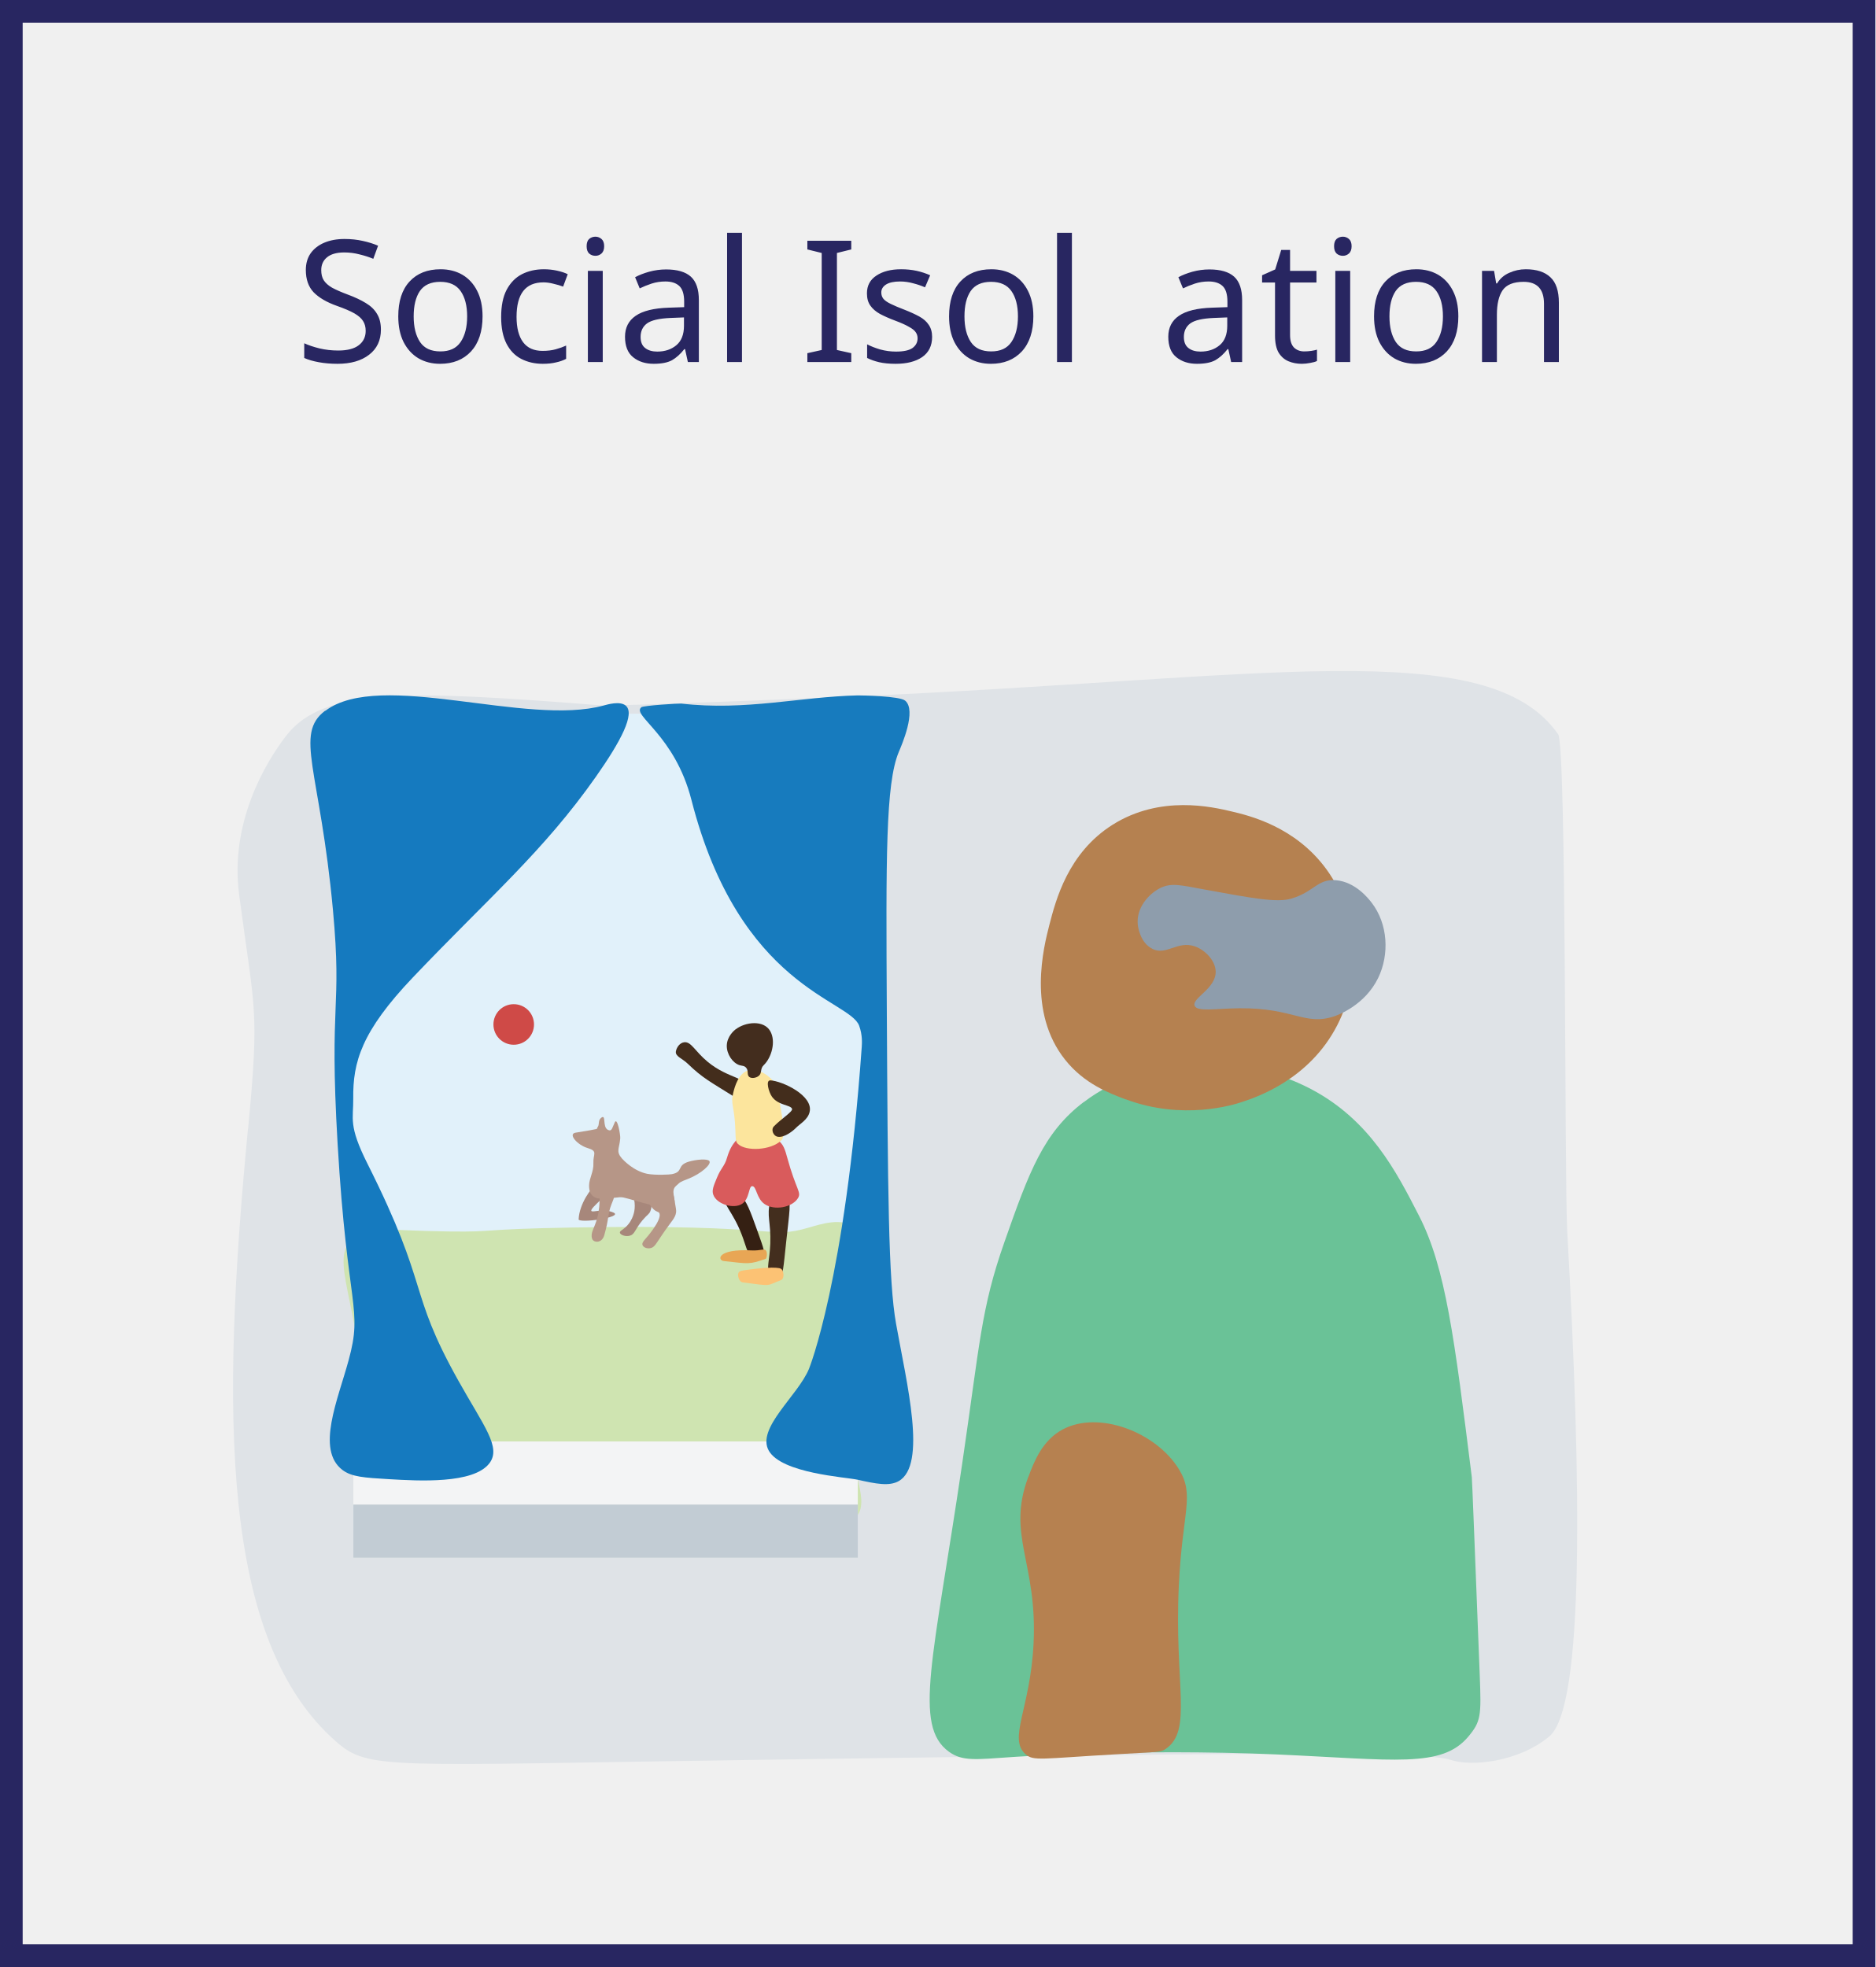
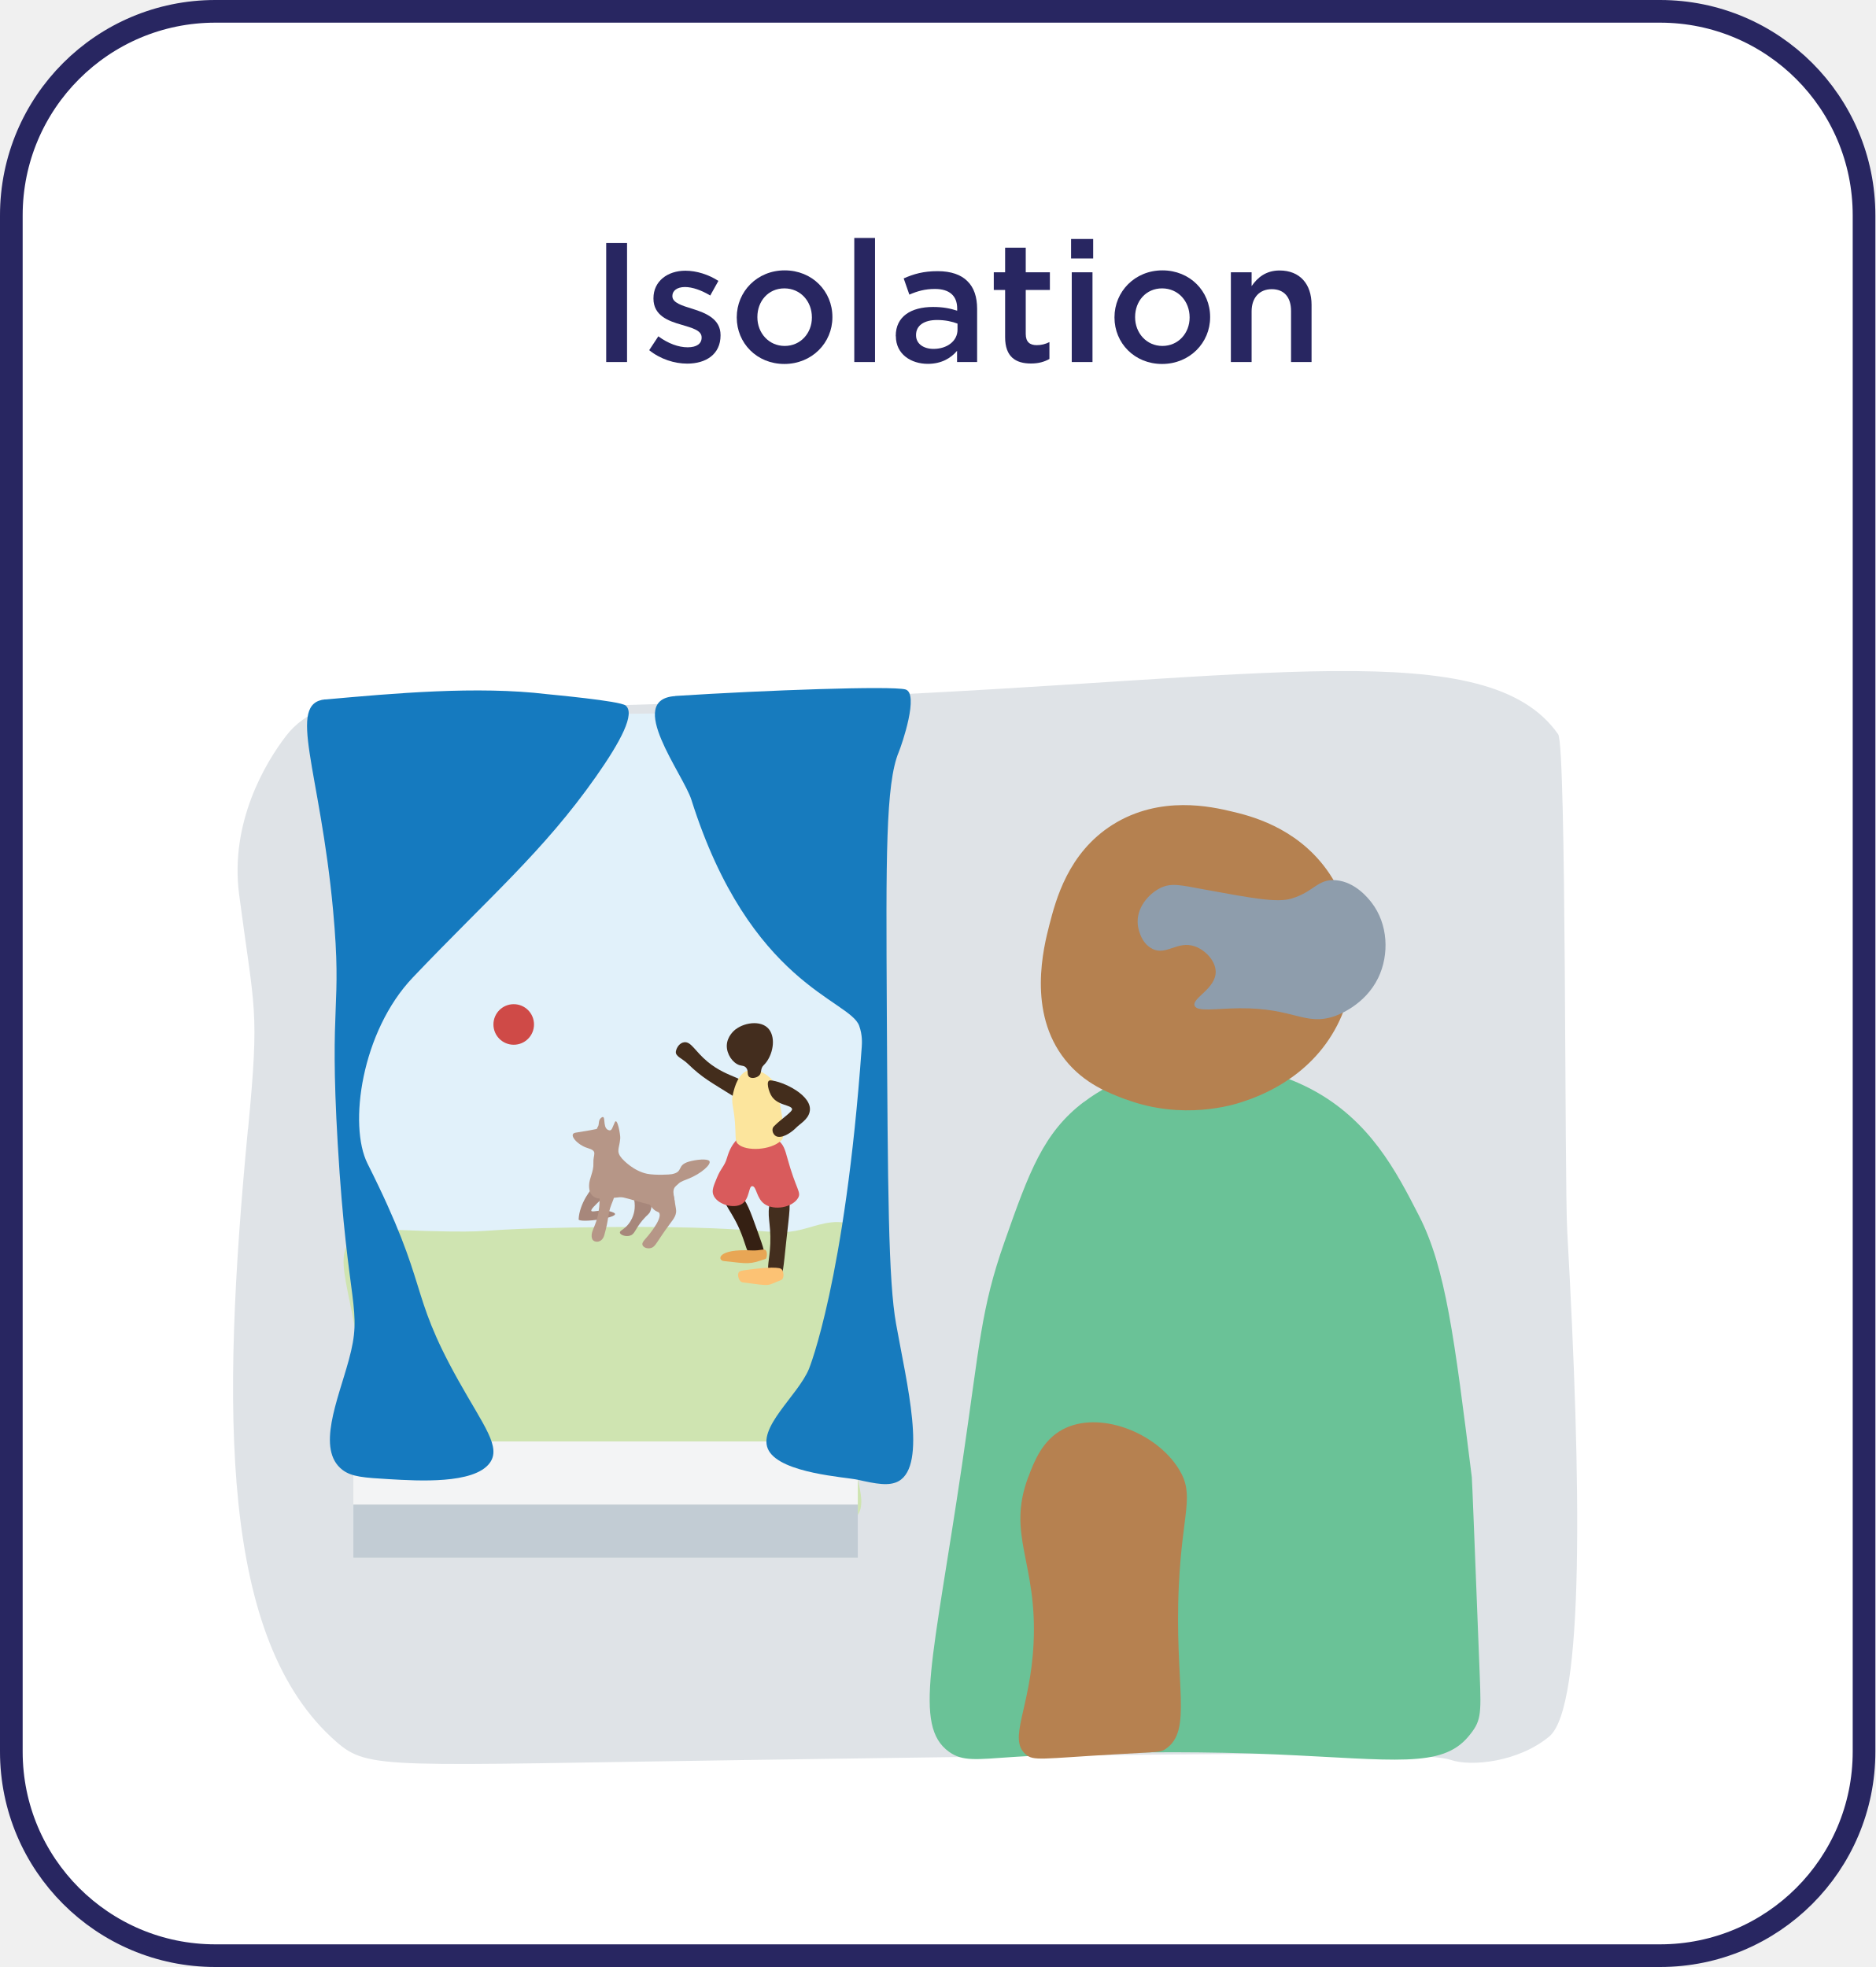
- <svg xmlns="http://www.w3.org/2000/svg" id="Cards" viewBox="0 0 165.48 173.59">
+ <svg xmlns="http://www.w3.org/2000/svg" id="Layer_2" data-name="Layer 2" viewBox="0 0 165.48 173.59">
  <defs>
    <style>
      .cls-1 {
-         fill: none;
+         fill: #fff;
        stroke: #282661;
        stroke-miterlimit: 10;
        stroke-width: 2px;
      }

      .cls-2 {
-         fill: #282661;
-         font-family: Gotham-Medium, Gotham;
-         font-size: 15px;
-         font-weight: 500;
+         fill: #f3f4f5;
+       }
+ 
+       .cls-2, .cls-3, .cls-4, .cls-5, .cls-6, .cls-7, .cls-8, .cls-9, .cls-10, .cls-11, .cls-12, .cls-13, .cls-14, .cls-15, .cls-16, .cls-17, .cls-18, .cls-19, .cls-20, .cls-21, .cls-22, .cls-23, .cls-24 {
+         stroke-width: 0px;
      }

      .cls-3 {
-         fill: #f3f4f5;
-       }
- 
-       .cls-3, .cls-4, .cls-5, .cls-6, .cls-7, .cls-8, .cls-9, .cls-10, .cls-11, .cls-12, .cls-13, .cls-14, .cls-15, .cls-16, .cls-17, .cls-18, .cls-19, .cls-20, .cls-21, .cls-22, .cls-23, .cls-24 {
-         stroke-width: 0px;
+         fill: #282661;
      }

      .cls-4 {
        fill: #352013;
      }

      .cls-5 {
        fill: #432d1c;
      }

      .cls-6 {
        fill: #432d1e;
      }

      .cls-7 {
        fill: #432e1e;
      }

      .cls-8 {
        fill: #177bbe;
      }

      .cls-9 {
        fill: #157abf;
      }

      .cls-10 {
        fill: #cfe4b1;
      }

      .cls-11 {
        fill: #dfe3e7;
      }

      .cls-12 {
        fill: #d95b5c;
      }

      .cls-13 {
        fill: #e1f1fa;
      }

      .cls-14 {
        fill: #a7877b;
      }

      .cls-15 {
        fill: #cf4a47;
      }

      .cls-16 {
        fill: #c2ccd4;
      }

      .cls-17 {
        fill: #b68150;
      }

      .cls-18 {
        fill: #b69687;
      }

      .cls-19 {
        fill: #b58150;
      }

      .cls-20 {
        fill: #8e9dac;
      }

      .cls-21 {
        fill: #6ac297;
      }

      .cls-22 {
        fill: #fce59d;
      }

      .cls-23 {
        fill: #fcc274;
      }

      .cls-24 {
        fill: #e8a655;
      }
- 
-       .cls-25 {
-         letter-spacing: 0em;
-       }
    </style>
  </defs>
-   <path class="cls-11" d="m21.89,99.62c1.03-10.75.57-10.32-.79-20.68-.83-6.34,2.3-11.61,4.16-14.02,3.3-4.27,10.84-4.02,28.01-2.65,0,0,5.23-.09,22.07-.81,36.09-1.55,55.95-5.53,62.15,3.34.74,1.06.55,39.36.8,43.85,1.25,22.32,1.53,42.01-1.59,44.6-2.72,2.26-6.89,2.68-8.7,2.06-2.44-.84-22.06-.56-61.29,0-32.63.46-34.16.93-37.05-1.61-10.22-8.95-10.17-29.04-7.78-54.08Z" />
-   <path class="cls-21" d="m95.62,97.26c-3.54,2.69-4.81,6.14-6.99,12.35-2.08,5.92-2.16,8.91-3.73,19.58-2.54,17.24-4.35,23.1-1.17,25.4,1.2.87,2.38.69,5.59.47,0,0,10.9-.77,23.3-.23,10.42.46,14.58,1.24,16.94-1.57,1.12-1.34,1.15-1.82,1.01-5.42-.45-11.49-.67-17.24-.7-17.48-1.54-12.32-2.31-18.49-4.66-23.07-2-3.9-4.32-8.44-9.55-11.19-6.05-3.17-14.42-3.11-20.04,1.17Z" />
-   <path class="cls-17" d="m90.73,130.35c-1.93,5.17.82,7.52.47,14.68-.28,5.79-2.28,8.39-.7,9.79.69.61,1.38.38,7.92,0,3.8-.22,3.98-.16,4.43-.47,2.43-1.64.75-5.69,1.17-14.45.31-6.55,1.43-7.93,0-10.25-2-3.25-7.05-5.21-10.25-3.5-1.79.96-2.51,2.8-3.03,4.19Z" />
-   <path class="cls-19" d="m99.35,97.03c-1.49-.56-3.67-1.38-5.36-3.5-3.37-4.22-1.89-9.97-1.4-11.89.57-2.2,1.64-6.37,5.59-8.86,4.22-2.65,8.79-1.57,10.49-1.17,1.57.37,5.64,1.34,8.39,5.13,2.89,4,3.12,9.49.93,13.75-2.47,4.8-7.13,6.34-8.39,6.76-.78.26-5.23,1.65-10.25-.23Z" />
-   <path class="cls-20" d="m101.68,83.74c1.25.61,2.21-.74,3.73-.23.94.32,1.83,1.27,1.86,2.21.05,1.52-2.11,2.36-1.86,3.03.21.57,1.88.25,3.96.23,4.84-.04,5.77,1.59,8.39.7.28-.1,2.67-.95,3.85-3.38,1-2.07.87-4.76-.58-6.64-.28-.36-1.42-1.83-3.15-1.98-1.63-.14-1.94,1.05-3.96,1.63-1.25.36-3.41-.03-7.69-.82-2.1-.39-2.89-.59-3.85-.12-1.02.51-2.15,1.76-1.98,3.26.01.11.19,1.57,1.28,2.1Z" />
-   <path class="cls-13" d="m33.05,113.69c4.16,3.9,8.61-.17,25.29.7,9.67.5,15.94,2.28,18.18-1.05.84-1.25.55-2.39.35-6.29-.1-1.88.21,3,.23-13.75.04-28.07-.83-27.06-.35-28.69.13-.43.58-1.82-.09-2.58-.81-.92-2.82-.35-3.41-.2-6.97,1.79-34.96,1.26-41.13.12-.41-.08-1.65-.33-2.45.35-1.4,1.18-.49,4.36-.23,5.36.84,3.2-1.26-1.97.98,28.2,1.2,16.13,1.76,17.01,2.63,17.83Z" />
-   <path class="cls-10" d="m31.2,109.18c1.18-1.07,2.32-.58,8.49-.5,4.25.05,2.33-.2,10.84-.35,18.68-.33,17.18,1.07,20.86,0,1.04-.3,2.9-.92,4.08,0,1.17.91.84,2.69.58,6.64-.58,8.77-.87,13.16-.35,15.61.23,1.1.6,2.41-.12,3.26-1.21,1.44-4.57.4-6.06,0-8.54-2.29-14.35.81-30.41-.47-1.1-.09-3.41-.3-5.01-1.98-1.6-1.67-1.67-3.94-1.75-5.48-.6-11.42-3.45-14.66-1.15-16.75Z" />
-   <polygon class="cls-3" points="31.18 135.12 31.18 127.21 75.69 127.21 75.69 135.36 31.18 135.12" />
-   <rect class="cls-16" x="31.18" y="132.78" width="44.51" height="4.68" />
-   <path class="cls-9" d="m28.71,62.73c4.83-3.66,17.77,1.41,24.56-.47.33-.09,1.42-.41,1.93,0,.87.7-.4,3.13-2.62,6.29-4.64,6.6-9.41,10.63-16.15,17.71-4.54,4.77-5.3,7.48-5.26,10.68.02,1.82-.45,2.36,1.25,5.75,5.58,11.11,3.51,11.07,8,19.11,2.28,4.08,3.84,5.93,2.76,7.34-1.41,1.84-6.27,1.55-8.83,1.4-2.22-.13-3.33-.2-4.14-.82-2.34-1.79-.4-6.18.55-9.67,1.28-4.67-.11-4.44-.97-19.11-.76-13.01.41-11.65-.41-20.62-1.15-12.42-3.44-15.51-.69-17.6Z" />
-   <path class="cls-8" d="m56.58,62.42c.18-.16,3.37-.35,3.53-.33,5.67.66,10.57-.61,15.58-.72.33,0,3.72.05,4.19.47,1.01.88-.31,3.9-.58,4.54-1.16,2.79-1.12,9.4-1.05,22.61.09,16.02.13,24.03.82,27.85.95,5.31,2.74,12.44.23,13.87-.85.48-2.04.23-3.61-.12-1.1-.24-6.7-.56-7.85-2.56-1.13-1.98,2.56-4.85,3.54-7.22,0,0,3.19-7.77,4.66-28.43.02-.32.07-1.04-.23-1.86-.84-2.31-10.56-3.35-14.8-19.93-1.47-5.74-5.27-7.44-4.43-8.16Z" />
-   <g>
-     <path class="cls-14" d="m55.87,105.6s.02.05.02.06c.11.27.14.68.11,1-.01.14-.09.98-.78,1.62-.3.28-.55.36-.52.51.03.19.5.37.88.26.44-.12.42-.53,1.12-1.37.45-.53.57-.5.69-.8.24-.58,0-1.2-.33-1.58-.11-.12-.5-.57-.83-.46-.26.08-.44.48-.36.77Z" />
-     <path class="cls-18" d="m57.19,105.12c-.29.65.18,1.32.49,1.61.3.27.47.18.52.39.15.61-1.11,2.06-1.23,2.19-.14.16-.3.33-.29.5.02.26.43.44.79.32.3-.1.42-.37.93-1.12.89-1.32,1.19-1.49,1.26-2.04.02-.14-.03-.4-.12-.93-.11-.62-.16-.94-.31-1.16-.09-.14-.42-.62-1.01-.53-.38.06-.84.34-1.03.77Z" />
-     <path class="cls-14" d="m51.05,107.59c-.02.41,4.02-.17,3.08-.58s-1.86.04-1.95-.15c-.13-.27,1.68-1.52,1.63-2.11-.02-.25-1.06-.07-1.27-.05-.36.04-1.43,1.59-1.48,2.89Z" />
-     <path class="cls-18" d="m53.15,104.86c-.41.23-.07,1.17-.44,2.59-.26.99-.64,1.32-.46,1.88.11.33.85.44,1.07-.32.44-1.54.28-1.8.62-2.69.16-.43.29-.61.21-.87-.12-.41-.67-.77-1-.59Z" />
-     <path class="cls-18" d="m52.73,99.5c-.15.16.39.08-1.94.46-.7.11.15,1.09,1.07,1.36.93.28.46.52.5,1.33.04.75-.38,1.35-.38,1.97-.02,1.91,2.23.88,3.03,1.06,1,.22,3.7,1.2,4.35.73.47-.34-.28-1.25.28-1.74.42-.37.29-.33,1.09-.64,1.15-.45,2.08-1.3,1.86-1.57-.17-.22-1.13-.14-1.82.06-1.09.33-.43.89-1.48,1.1-.17.04-1.45.11-2.18-.03-1.18-.24-2.07-1.17-2.23-1.35-.56-.65-.22-.87-.15-1.79.02-.3-.26-1.88-.48-1.41-.26.55-.26.84-.61.67-.52-.25-.11-1.48-.62-1.04-.28.25-.09.61-.32.84Z" />
+   <g id="Cards_Updated_Copy_Outlined_" data-name="Cards (Updated | Copy Outlined)">
+     <g>
+       <rect id="Border" class="cls-1" x="1" y="1" width="163.48" height="171.59" rx="18" ry="18" />
+       <path class="cls-11" d="m21.89,99.62c1.03-10.75.57-10.32-.79-20.68-.83-6.34,2.3-11.61,4.16-14.02,3.3-4.27,10.84-4.02,28.01-2.65,0,0,5.23-.09,22.07-.81,36.09-1.55,55.95-5.53,62.15,3.34.74,1.06.55,39.36.8,43.85,1.25,22.32,1.53,42.01-1.59,44.6-2.72,2.26-6.89,2.68-8.7,2.06-2.44-.84-22.06-.56-61.29,0-32.63.46-34.16.93-37.05-1.61-10.22-8.95-10.17-29.04-7.78-54.08Z" />
+       <path class="cls-21" d="m95.62,97.26c-3.54,2.69-4.81,6.14-6.99,12.35-2.08,5.92-2.16,8.91-3.73,19.58-2.54,17.24-4.35,23.1-1.17,25.4,1.2.87,2.38.69,5.59.47,0,0,10.9-.77,23.3-.23,10.42.46,14.58,1.24,16.94-1.57,1.12-1.34,1.15-1.82,1.01-5.42-.45-11.49-.67-17.24-.7-17.48-1.54-12.32-2.31-18.49-4.66-23.07-2-3.9-4.32-8.44-9.55-11.19-6.05-3.17-14.42-3.11-20.04,1.17Z" />
+       <path class="cls-17" d="m90.73,130.35c-1.93,5.17.82,7.52.47,14.68-.28,5.79-2.28,8.39-.7,9.79.69.61,1.38.38,7.92,0,3.8-.22,3.98-.16,4.43-.47,2.43-1.64.75-5.69,1.17-14.45.31-6.55,1.43-7.93,0-10.25-2-3.25-7.05-5.21-10.25-3.5-1.79.96-2.51,2.8-3.03,4.19Z" />
+       <path class="cls-19" d="m99.35,97.03c-1.49-.56-3.67-1.38-5.36-3.5-3.37-4.22-1.89-9.97-1.4-11.89.57-2.2,1.64-6.37,5.59-8.86,4.22-2.65,8.79-1.57,10.49-1.17,1.57.37,5.64,1.34,8.39,5.13,2.89,4,3.12,9.49.93,13.75-2.47,4.8-7.13,6.34-8.39,6.76-.78.26-5.23,1.65-10.25-.23Z" />
+       <path class="cls-20" d="m101.68,83.74c1.25.61,2.21-.74,3.73-.23.94.32,1.83,1.27,1.86,2.21.05,1.52-2.11,2.36-1.86,3.03.21.57,1.88.25,3.96.23,4.84-.04,5.77,1.59,8.39.7.28-.1,2.67-.95,3.85-3.38,1-2.07.87-4.76-.58-6.64-.28-.36-1.42-1.83-3.15-1.98-1.63-.14-1.94,1.05-3.96,1.63-1.25.36-3.41-.03-7.69-.82-2.1-.39-2.89-.59-3.85-.12-1.02.51-2.15,1.76-1.98,3.26.01.11.19,1.57,1.28,2.1Z" />
+       <path class="cls-13" d="m33.05,113.69c4.16,3.9,8.61-.17,25.29.7,9.67.5,15.94,2.28,18.18-1.05.84-1.25.55-2.39.35-6.29-.1-1.88.21,3,.23-13.75.04-28.07-.83-27.06-.35-28.69.13-.43.58-1.82-.09-2.58-.81-.92-2.82-.35-3.41-.2-6.97,1.79-34.96,1.26-41.13.12-.41-.08-1.65-.33-2.45.35-1.4,1.18-.49,4.36-.23,5.36.84,3.2-1.26-1.97.98,28.2,1.2,16.13,1.76,17.01,2.63,17.83Z" />
+       <path class="cls-10" d="m31.2,109.18c1.18-1.07,2.32-.58,8.49-.5,4.25.05,2.33-.2,10.84-.35,18.68-.33,17.18,1.07,20.86,0,1.04-.3,2.9-.92,4.08,0,1.17.91.84,2.69.58,6.64-.58,8.77-.87,13.16-.35,15.61.23,1.1.6,2.41-.12,3.26-1.21,1.44-4.57.4-6.06,0-8.54-2.29-14.35.81-30.41-.47-1.1-.09-3.41-.3-5.01-1.98-1.6-1.67-1.67-3.94-1.75-5.48-.6-11.42-3.45-14.66-1.15-16.75Z" />
+       <polygon class="cls-2" points="31.18 135.12 31.18 127.21 75.69 127.21 75.69 135.36 31.18 135.12" />
+       <rect class="cls-16" x="31.18" y="132.78" width="44.51" height="4.68" />
+       <path class="cls-9" d="m28.71,61.73c5.99-.54,13.41-1.21,19.56-.47.34.04,6.42.59,6.93,1,.87.7-.4,3.13-2.62,6.29-4.64,6.6-9.41,10.63-16.15,17.71-4.54,4.77-5.7,13.04-4,16.43,5.58,11.11,3.51,11.07,8,19.11,2.28,4.08,3.84,5.93,2.76,7.34-1.41,1.84-6.27,1.55-8.83,1.4-2.22-.13-3.33-.2-4.14-.82-2.34-1.79-.4-6.18.55-9.67,1.28-4.67-.11-4.44-.97-19.11-.76-13.01.41-11.65-.41-20.62-1.15-12.42-4.13-18.28-.69-18.6Z" />
+       <path class="cls-8" d="m59.58,61.42c8.09-.52,19.04-.9,20.3-.58s-.31,4.9-.58,5.54c-1.16,2.79-1.12,9.4-1.05,22.61.09,16.02.13,24.03.82,27.85.95,5.31,2.74,12.44.23,13.87-.85.48-2.04.23-3.61-.12-1.1-.24-6.7-.56-7.85-2.56-1.13-1.98,2.56-4.85,3.54-7.22,0,0,3.19-7.77,4.66-28.43.02-.32.07-1.04-.23-1.86-.84-2.31-9.64-3.61-14.8-19.93-.73-2.3-5.88-8.87-1.43-9.16Z" />
+       <g>
+         <path class="cls-14" d="m55.87,105.6s.02.05.02.06c.11.27.14.68.11,1-.01.14-.09.98-.78,1.62-.3.28-.55.36-.52.51.03.19.5.37.88.26.44-.12.42-.53,1.12-1.37.45-.53.57-.5.69-.8.24-.58,0-1.2-.33-1.58-.11-.12-.5-.57-.83-.46-.26.08-.44.48-.36.77Z" />
+         <path class="cls-18" d="m57.19,105.12c-.29.65.18,1.32.49,1.61.3.27.47.18.52.39.15.61-1.11,2.06-1.23,2.19-.14.16-.3.33-.29.5.02.26.43.44.79.32.3-.1.42-.37.93-1.12.89-1.32,1.19-1.49,1.26-2.04.02-.14-.03-.4-.12-.93-.11-.62-.16-.94-.31-1.16-.09-.14-.42-.62-1.01-.53-.38.06-.84.34-1.03.77Z" />
+         <path class="cls-14" d="m51.05,107.59c-.02.41,4.02-.17,3.08-.58s-1.86.04-1.95-.15c-.13-.27,1.68-1.52,1.63-2.11-.02-.25-1.06-.07-1.27-.05-.36.04-1.43,1.59-1.48,2.89Z" />
+         <path class="cls-18" d="m53.15,104.86c-.41.23-.07,1.17-.44,2.59-.26.99-.64,1.32-.46,1.88.11.33.85.44,1.07-.32.44-1.54.28-1.8.62-2.69.16-.43.29-.61.21-.87-.12-.41-.67-.77-1-.59Z" />
+         <path class="cls-18" d="m52.73,99.5c-.15.16.39.08-1.94.46-.7.11.15,1.09,1.07,1.36.93.28.46.52.5,1.33.04.75-.38,1.35-.38,1.97-.02,1.91,2.23.88,3.03,1.06,1,.22,3.7,1.2,4.35.73.47-.34-.28-1.25.28-1.74.42-.37.29-.33,1.09-.64,1.15-.45,2.08-1.3,1.86-1.57-.17-.22-1.13-.14-1.82.06-1.09.33-.43.89-1.48,1.1-.17.04-1.45.11-2.18-.03-1.18-.24-2.07-1.17-2.23-1.35-.56-.65-.22-.87-.15-1.79.02-.3-.26-1.88-.48-1.41-.26.55-.26.84-.61.67-.52-.25-.11-1.48-.62-1.04-.28.25-.09.61-.32.84Z" />
+       </g>
+       <path class="cls-15" d="m47.12,90.41c0,.99-.8,1.79-1.79,1.79s-1.79-.8-1.79-1.79.8-1.79,1.79-1.79,1.79.8,1.79,1.79Z" />
+       <path class="cls-4" d="m63.81,105.3c-.12.9.84,1.59,1.62,3.61.41,1.04.44,1.6.89,1.93.36.26.82.26,1.02.04.21-.23.07-.64-.49-2.2-.7-1.97-.94-2.58-1.54-3.29-.57-.67-.87-.72-.93-.73-.35-.04-.53.34-.57.65Z" />
+       <path class="cls-24" d="m66.32,110.35c-3.07-.16-3.03.88-2.45.94,2.22.24,2.22.32,3.7-.2.07-.02.17-.47.03-.71-.14-.24-.43.01-1.28-.03Z" />
+       <path class="cls-7" d="m67.97,106.03c-.35,1.27.07,1.83,0,3.72-.06,1.51-.36,2.15-.07,2.69.19.36.57.54.85.36.35-.23.38-.93.62-3.19.3-2.76.45-3.46.12-4.11-.19-.37-.55-.74-.88-.61-.38.14-.57.84-.65,1.13Z" />
+       <path class="cls-23" d="m68.01,111.88c-.46,0-.86.03-1.97.17-.61.08-.79.11-.87.26-.13.25.05.82.35.86,2.69.35,2.04.32,3.39-.2.3-.11.27-.69.08-.93-.09-.11-.23-.17-.98-.17Z" />
+       <path class="cls-12" d="m64.94,100.65c.49-.61.86.2,2.89-.1.18-.03.43-.07.71.05.58.24.76.97.92,1.55.79,2.88,1.28,3.05.95,3.59-.52.84-2.1,1.1-2.93.53-.75-.51-.71-1.57-1.1-1.59-.34-.01-.22,1.11-.9,1.56-.75.49-2.24.03-2.54-.8-.14-.38.01-.76.32-1.5.38-.92.66-.99.88-1.73.26-.89.53-1.22.81-1.57Z" />
+       <path class="cls-5" d="m66.5,96.32c-.57-1.28-2.21-1.1-4.04-2.6-1.15-.95-1.47-1.82-2.09-1.74-.4.05-.67.47-.73.8-.08.45.56.62,1.04,1.09,1.34,1.29,1.92,1.55,4.22,2.99.74.47,1.25.84,1.55.71.31-.14.26-.77.05-1.24Z" />
+       <path class="cls-22" d="m66.1,94.44c-.94.22-1.27,1.47-1.4,2-.26,1,.11,1.11.19,3.32.03.78,0,.98.23,1.2.71.67,2.9.56,3.8-.3.39-.37.22-1.42-.14-3.51-.18-1.06-.31-1.59-.86-2.06-.11-.1-.97-.85-1.81-.65Z" />
+       <path class="cls-5" d="m67.95,95.34c1.1.06,3.83,1.35,3.49,2.79-.16.69-.83,1.02-1.22,1.42-.2.21-1,.88-1.59.77-.41-.07-.62-.64-.34-.92.65-.67,1.68-1.3,1.6-1.54-.11-.36-1.21-.29-1.77-1.07-.3-.43-.57-1.46-.16-1.44Z" />
+       <path id="Head" class="cls-6" d="m64.93,90.82c-.14.11-.78.63-.8,1.46-.01.76.52,1.53,1.12,1.72.23.07.42.04.58.22.25.27.05.63.28.82.2.16.61.1.85-.1.3-.25.09-.62.43-.94.69-.66,1.1-2.1.57-3.01-.58-1-2.2-.8-3.03-.16Z" />
+       <g>
+         <path class="cls-3" d="m53.49,21.45h1.84v10.5h-1.84v-10.5Z" />
+         <path class="cls-3" d="m57.28,30.91l.81-1.23c.87.64,1.78.97,2.59.97s1.23-.33,1.23-.85v-.03c0-.62-.84-.83-1.77-1.11-1.17-.33-2.48-.81-2.48-2.31v-.03c0-1.51,1.25-2.43,2.82-2.43.99,0,2.07.35,2.91.9l-.72,1.29c-.76-.46-1.57-.75-2.23-.75-.71,0-1.11.34-1.11.78v.03c0,.58.85.83,1.79,1.12,1.15.36,2.46.88,2.46,2.31v.03c0,1.67-1.29,2.49-2.94,2.49-1.12,0-2.37-.39-3.36-1.19Z" />
+         <path class="cls-3" d="m65.01,28.03v-.03c0-2.27,1.8-4.14,4.23-4.14s4.21,1.84,4.21,4.11v.03c0,2.25-1.8,4.12-4.24,4.12s-4.2-1.85-4.2-4.1Zm6.63,0v-.03c0-1.4-1-2.55-2.43-2.55s-2.38,1.14-2.38,2.52v.03c0,1.38,1,2.53,2.41,2.53s2.4-1.14,2.4-2.5Z" />
+         <path class="cls-3" d="m75.38,21h1.83v10.95h-1.83v-10.95Z" />
+         <path class="cls-3" d="m79.04,29.67v-.03c0-1.71,1.35-2.55,3.29-2.55.88,0,1.52.13,2.13.33v-.2c0-1.12-.69-1.72-1.96-1.72-.88,0-1.54.19-2.26.5l-.5-1.43c.88-.39,1.74-.64,3-.64,1.18,0,2.07.32,2.62.88.59.57.86,1.41.86,2.45v4.69h-1.77v-.99c-.54.64-1.37,1.15-2.58,1.15-1.48,0-2.82-.85-2.82-2.44Zm5.45-.57v-.54c-.46-.18-1.08-.32-1.8-.32-1.17,0-1.86.5-1.86,1.32v.03c0,.76.68,1.2,1.54,1.2,1.2,0,2.12-.69,2.12-1.7Z" />
+         <path class="cls-3" d="m88.69,29.76v-4.17h-1v-1.56h1v-2.17h1.82v2.17h2.13v1.56h-2.13v3.88c0,.71.36.99.97.99.4,0,.76-.09,1.12-.27v1.49c-.45.25-.95.4-1.63.4-1.34,0-2.28-.58-2.28-2.32Z" />
+         <path class="cls-3" d="m94.51,21.09h1.95v1.72h-1.95v-1.72Zm.06,2.94h1.83v7.92h-1.83v-7.92Z" />
+         <path class="cls-3" d="m98.34,28.03v-.03c0-2.27,1.8-4.14,4.23-4.14s4.21,1.84,4.21,4.11v.03c0,2.25-1.8,4.12-4.24,4.12s-4.2-1.85-4.2-4.1Zm6.63,0v-.03c0-1.4-1-2.55-2.43-2.55s-2.38,1.14-2.38,2.52v.03c0,1.38,1,2.53,2.41,2.53s2.4-1.14,2.4-2.5Z" />
+         <path class="cls-3" d="m108.61,24.03h1.83v1.22c.51-.74,1.25-1.38,2.47-1.38,1.79,0,2.82,1.2,2.82,3.03v5.05h-1.81v-4.5c0-1.23-.62-1.93-1.7-1.93s-1.78.74-1.78,1.96v4.47h-1.83v-7.92Z" />
+       </g>
+     </g>
  </g>
-   <path class="cls-15" d="m47.12,90.41c0,.99-.8,1.79-1.79,1.79s-1.79-.8-1.79-1.79.8-1.79,1.79-1.79,1.79.8,1.79,1.79Z" />
-   <path class="cls-4" d="m63.81,105.3c-.12.9.84,1.59,1.62,3.61.41,1.04.44,1.6.89,1.93.36.26.82.26,1.02.04.21-.23.07-.64-.49-2.2-.7-1.97-.94-2.58-1.54-3.29-.57-.67-.87-.72-.93-.73-.35-.04-.53.34-.57.65Z" />
-   <path class="cls-24" d="m66.32,110.35c-3.07-.16-3.03.88-2.45.94,2.22.24,2.22.32,3.7-.2.07-.02.17-.47.03-.71-.14-.24-.43.01-1.28-.03Z" />
-   <path class="cls-7" d="m67.97,106.03c-.35,1.27.07,1.83,0,3.72-.06,1.51-.36,2.15-.07,2.69.19.36.57.54.85.36.35-.23.38-.93.62-3.19.3-2.76.45-3.46.12-4.11-.19-.37-.55-.74-.88-.61-.38.14-.57.84-.65,1.13Z" />
-   <path class="cls-23" d="m68.01,111.88c-.46,0-.86.03-1.97.17-.61.08-.79.11-.87.26-.13.25.05.82.35.86,2.69.35,2.04.32,3.39-.2.3-.11.27-.69.08-.93-.09-.11-.23-.17-.98-.17Z" />
-   <path class="cls-12" d="m64.94,100.65c.49-.61.86.2,2.89-.1.18-.03.43-.07.71.05.58.24.76.97.92,1.55.79,2.88,1.28,3.05.95,3.59-.52.84-2.1,1.1-2.93.53-.75-.51-.71-1.57-1.1-1.59-.34-.01-.22,1.11-.9,1.56-.75.49-2.24.03-2.54-.8-.14-.38.01-.76.32-1.5.38-.92.66-.99.88-1.73.26-.89.53-1.22.81-1.57Z" />
-   <path class="cls-5" d="m66.5,96.32c-.57-1.28-2.21-1.1-4.04-2.6-1.15-.95-1.47-1.82-2.09-1.74-.4.05-.67.47-.73.8-.08.45.56.62,1.04,1.09,1.34,1.29,1.92,1.55,4.22,2.99.74.47,1.25.84,1.55.71.31-.14.26-.77.05-1.24Z" />
-   <path class="cls-22" d="m66.1,94.44c-.94.22-1.27,1.47-1.4,2-.26,1,.11,1.11.19,3.32.03.78,0,.98.23,1.2.71.67,2.9.56,3.8-.3.39-.37.22-1.42-.14-3.51-.18-1.06-.31-1.59-.86-2.06-.11-.1-.97-.85-1.81-.65Z" />
-   <path class="cls-5" d="m67.95,95.34c1.1.06,3.83,1.35,3.49,2.79-.16.69-.83,1.02-1.22,1.42-.2.21-1,.88-1.59.77-.41-.07-.62-.64-.34-.92.65-.67,1.68-1.3,1.6-1.54-.11-.36-1.21-.29-1.77-1.07-.3-.43-.57-1.46-.16-1.44Z" />
-   <path id="Head" class="cls-6" d="m64.93,90.82c-.14.11-.78.63-.8,1.46-.01.76.52,1.53,1.12,1.72.23.07.42.04.58.22.25.27.05.63.28.82.2.16.61.1.85-.1.3-.25.09-.62.43-.94.69-.66,1.1-2.1.57-3.01-.58-1-2.2-.8-3.03-.16Z" />
-   <text class="cls-2" transform="translate(26.08 31.95)">
-     <tspan x="0" y="0">Social Isol</tspan>
-     <tspan class="cls-25" x="76.32" y="0">a</tspan>
-     <tspan x="85.05" y="0">tion</tspan>
-   </text>
-   <rect id="Border" class="cls-1" x="1" y="1" width="163.48" height="171.59" />
</svg>
